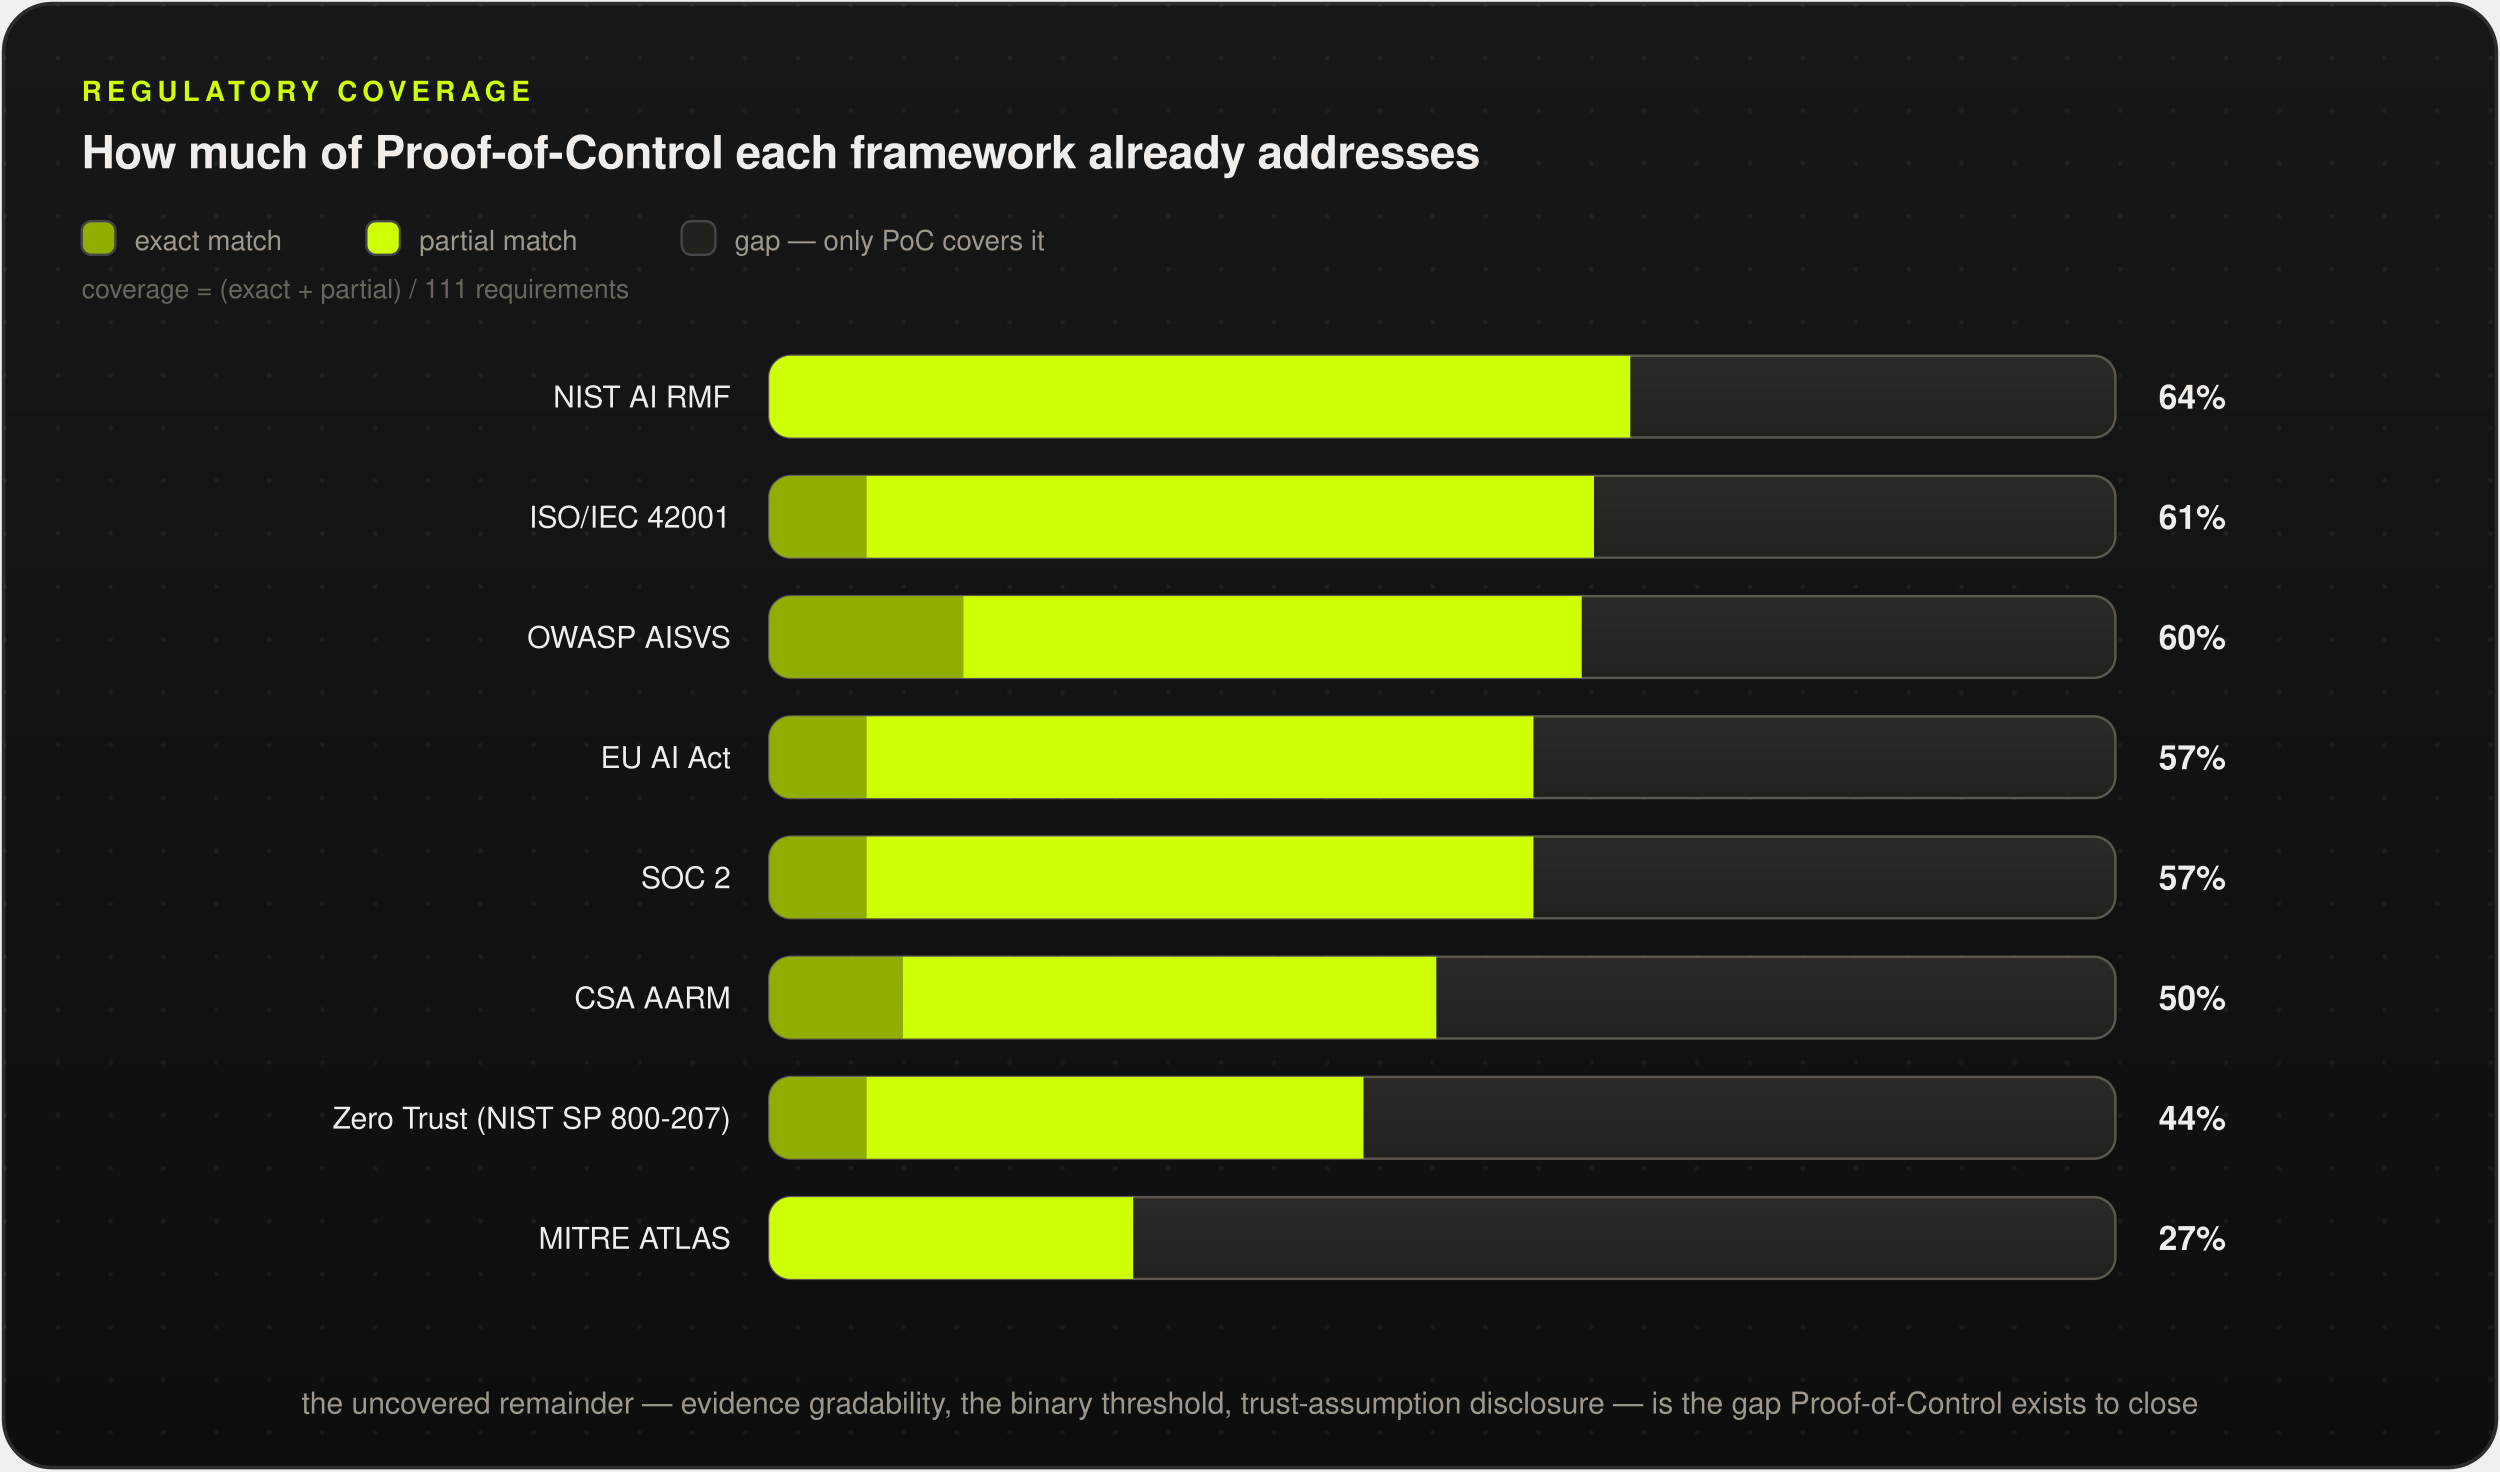
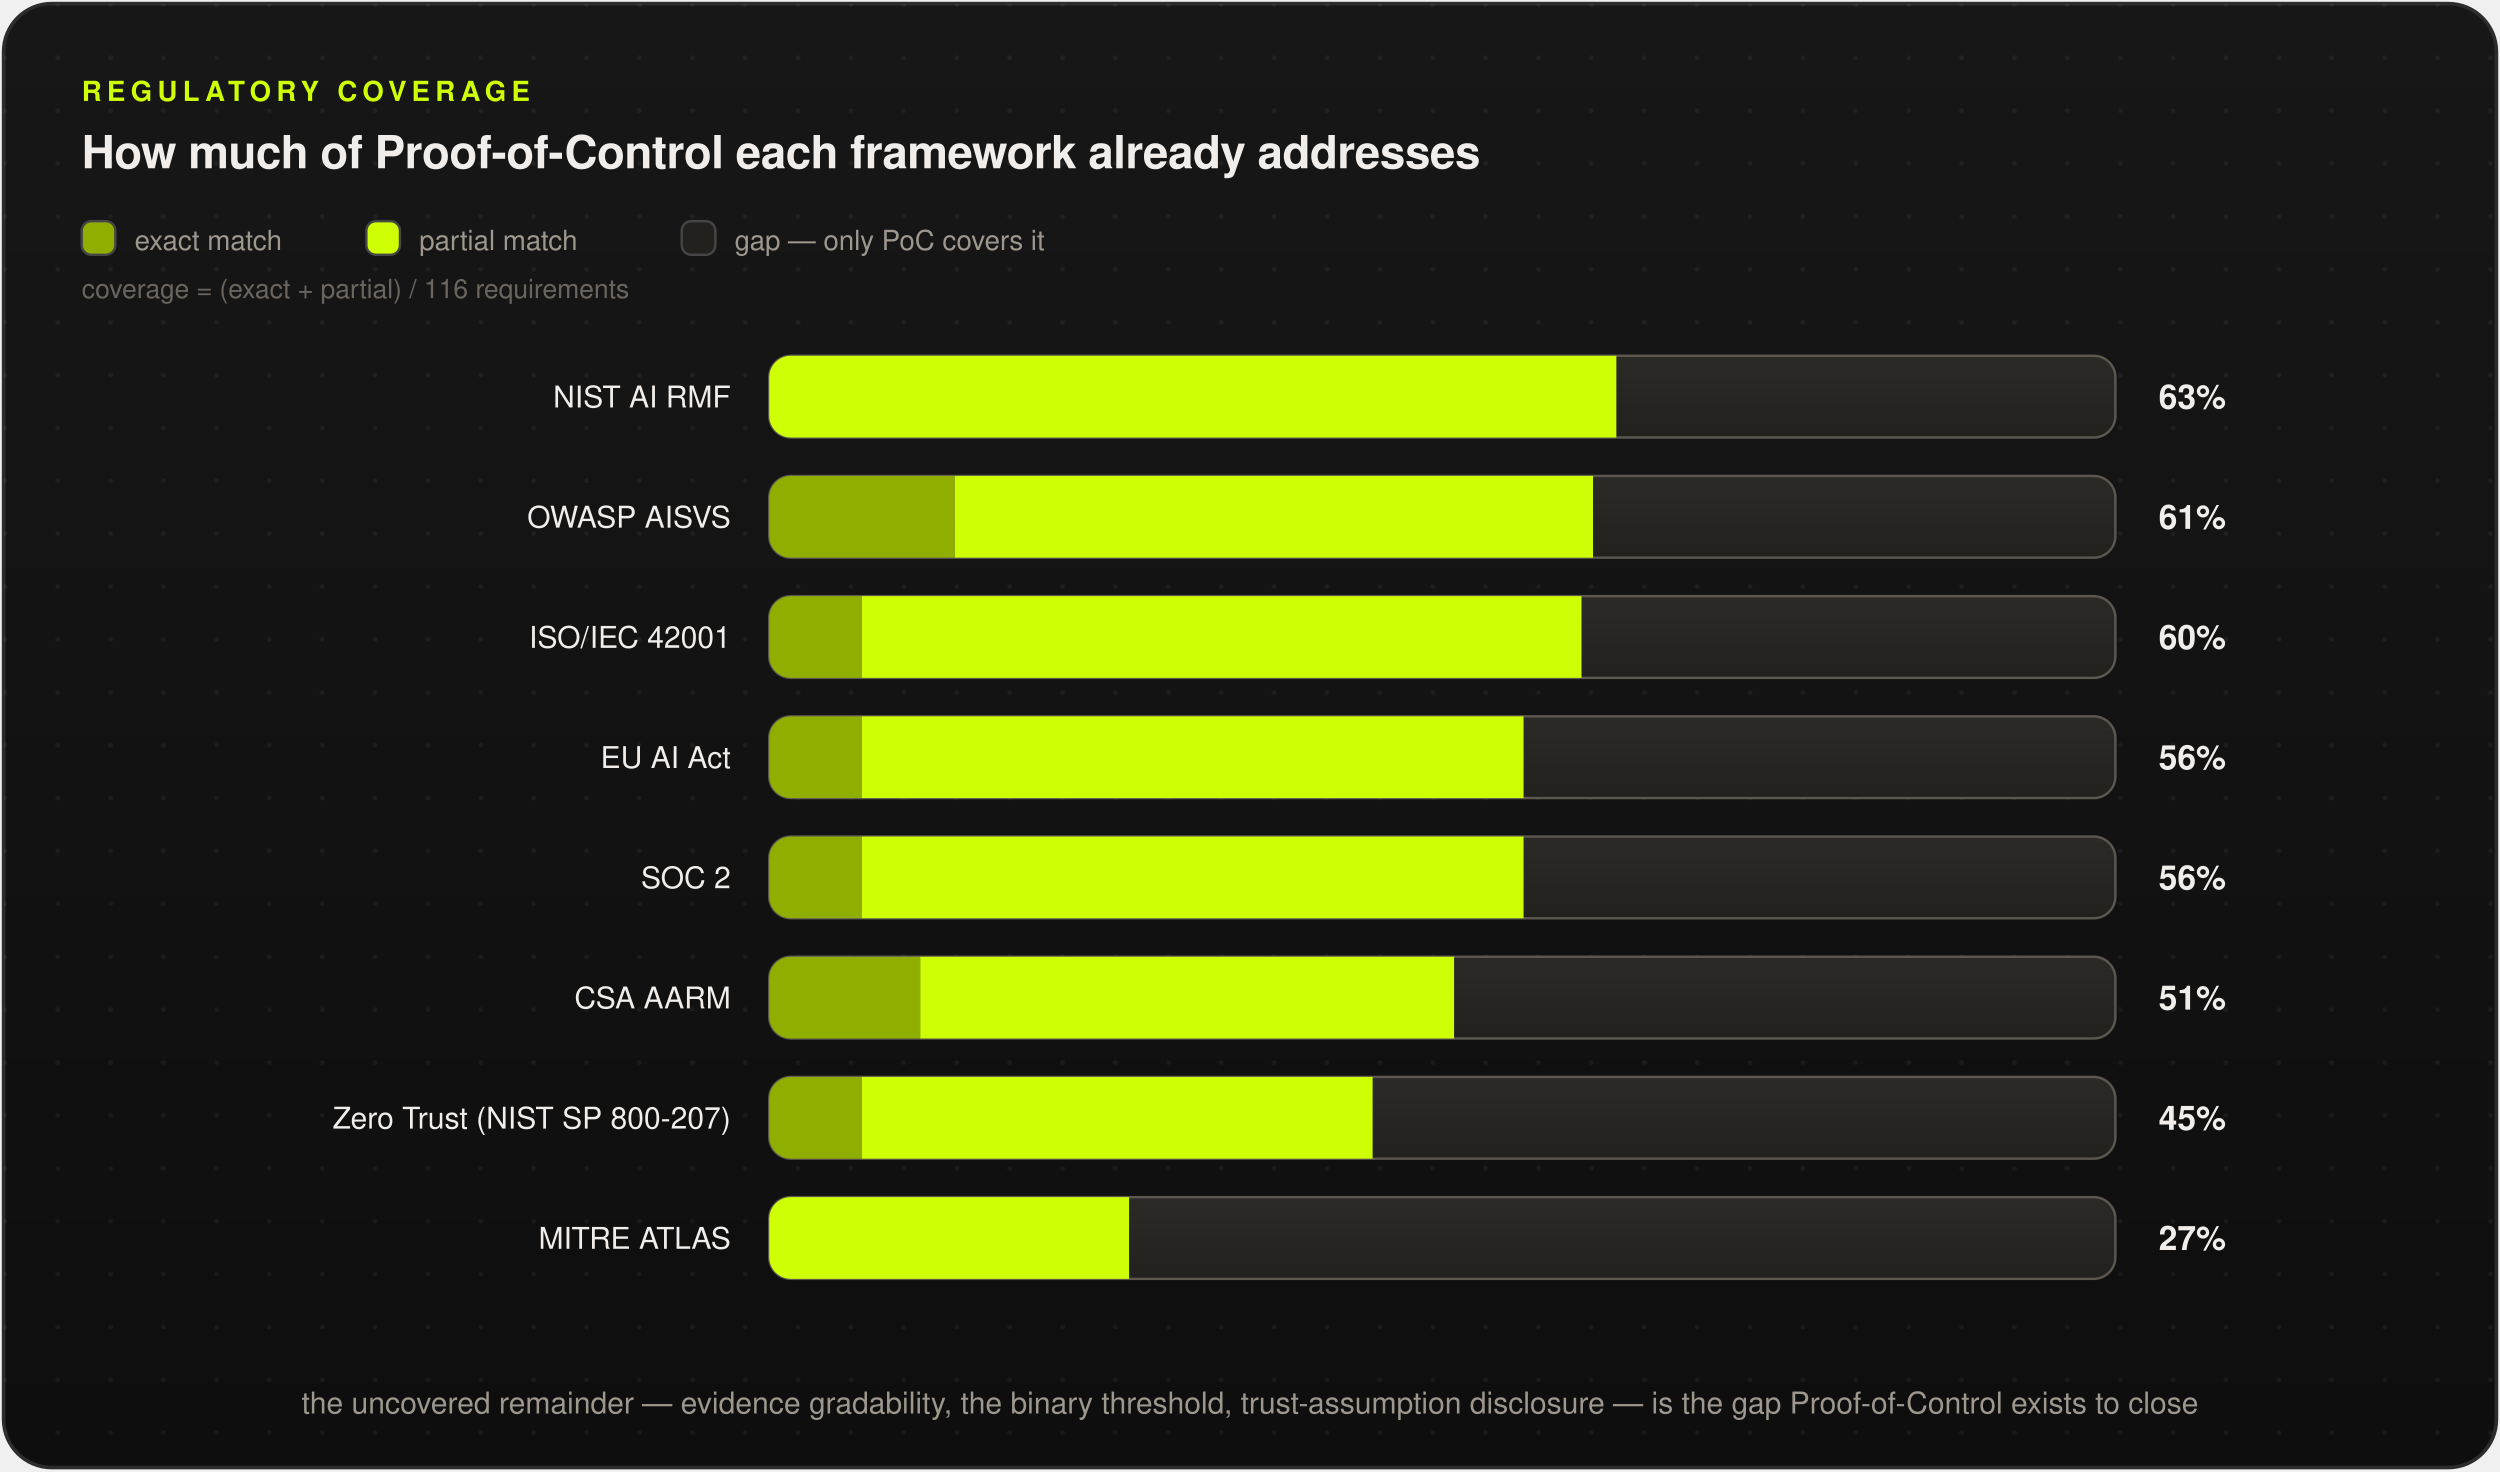
<svg xmlns="http://www.w3.org/2000/svg" width="1040" height="612" viewBox="0 0 1040 612" font-family="Montserrat,'Source Sans 3',-apple-system,'Segoe UI',Helvetica,Arial,sans-serif">
  <defs>
    <linearGradient id="gPanel" x1="0" y1="0" x2="0" y2="1">
      <stop offset="0" stop-color="#171717" />
      <stop offset="1" stop-color="#0e0e0e" />
    </linearGradient>
    <linearGradient id="gCard" x1="0" y1="0" x2="0" y2="1">
      <stop offset="0" stop-color="#242424" />
      <stop offset="1" stop-color="#1b1b1b" />
    </linearGradient>
    <linearGradient id="gWarm" x1="0" y1="0" x2="0" y2="1">
      <stop offset="0" stop-color="#2b2a26" />
      <stop offset="1" stop-color="#22211e" />
    </linearGradient>
    <linearGradient id="gLime" x1="0" y1="0" x2="0" y2="1">
      <stop offset="0" stop-color="#e3ff66" />
      <stop offset="1" stop-color="#c6f500" />
    </linearGradient>
    <linearGradient id="gTint" x1="0" y1="0" x2="0" y2="1">
      <stop offset="0" stop-color="#2a3608" />
      <stop offset="1" stop-color="#1e2704" />
    </linearGradient>
    <linearGradient id="gRed" x1="0" y1="0" x2="0" y2="1">
      <stop offset="0" stop-color="#361417" />
      <stop offset="1" stop-color="#280f12" />
    </linearGradient>
    <linearGradient id="gInk" x1="0" y1="0" x2="0" y2="1">
      <stop offset="0" stop-color="#e3ff66" />
      <stop offset="1" stop-color="#cfff04" />
    </linearGradient>
    <linearGradient id="gGate" x1="0" y1="0" x2="0" y2="1">
      <stop offset="0" stop-color="#222222" />
      <stop offset="1" stop-color="#151515" />
    </linearGradient>
    <filter id="fShadow" x="-30%" y="-30%" width="160%" height="170%">
      <feDropShadow dx="0" dy="2.5" stdDeviation="4" flood-color="#000000" flood-opacity="0.55" />
    </filter>
    <filter id="fGlow" x="-60%" y="-60%" width="220%" height="220%">
      <feDropShadow dx="0" dy="0" stdDeviation="3.5" flood-color="#cfff04" flood-opacity="0.55" />
    </filter>
    <pattern id="pGrid" width="22" height="22" patternUnits="userSpaceOnUse">
      <circle cx="2" cy="2" r="1" fill="#ffffff" opacity="0.05" />
    </pattern>
  </defs>
  <rect x="1.5" y="1.5" width="1037" height="609" rx="20" fill="url(#gPanel)" stroke="#2c2c2c" stroke-width="1.5" />
  <rect x="1.5" y="1.5" width="1037" height="609" rx="20" fill="url(#pGrid)" />
  <text x="34" y="42" font-size="11.5" font-weight="700" letter-spacing="2.2" fill="#cfff04">REGULATORY COVERAGE</text>
  <text x="34" y="70" font-size="19" font-weight="700" letter-spacing="-0.2" fill="#f0edea">How much of Proof-of-Control each framework already addresses</text>
  <rect x="34" y="92" width="14" height="14" rx="4" fill="#8fae00" stroke="#454545" />
  <text x="56" y="104" font-size="11.5" fill="#9d978e" text-anchor="start">exact match</text>
  <rect x="152.4" y="92" width="14" height="14" rx="4" fill="#cfff04" stroke="#454545" />
  <text x="174.4" y="104" font-size="11.5" fill="#9d978e" text-anchor="start">partial match</text>
  <rect x="283.6" y="92" width="14" height="14" rx="4" fill="#22211e" stroke="#454545" />
  <text x="305.6" y="104" font-size="11.5" fill="#9d978e" text-anchor="start">gap — only PoC covers it</text>
-   <text x="34" y="124" font-size="11" fill="#6a665f" text-anchor="start">coverage = (exact + partial) / 111 requirements</text>
+   <text x="34" y="124" font-size="11" fill="#6a665f" text-anchor="start">coverage = (exact + partial) / 116 requirements</text>
  <text x="304" y="169.5" font-size="12.5" fill="#f0edea" text-anchor="end">NIST AI RMF</text>
  <clipPath id="clip0">
    <rect x="320" y="148" width="560" height="34" rx="9" />
  </clipPath>
  <rect x="320" y="148" width="560" height="34" rx="9" fill="url(#gWarm)" stroke="#5c5850" />
-   <rect x="320.0" y="148" width="358.2" height="34" fill="#cfff04" clip-path="url(#clip0)" />
-   <text x="898" y="170.0" font-size="14" fill="#f0edea" text-anchor="start" font-weight="700">64%</text>
-   <text x="304" y="219.5" font-size="12.5" fill="#f0edea" text-anchor="end">ISO/IEC 42001</text>
+   <rect x="320.0" y="148" width="352.4" height="34" fill="#cfff04" clip-path="url(#clip0)" />
+   <text x="898" y="170.0" font-size="14" fill="#f0edea" text-anchor="start" font-weight="700">63%</text>
+   <text x="304" y="219.5" font-size="12.5" fill="#f0edea" text-anchor="end">OWASP AISVS</text>
  <clipPath id="clip1">
    <rect x="320" y="198" width="560" height="34" rx="9" />
  </clipPath>
  <rect x="320" y="198" width="560" height="34" rx="9" fill="url(#gWarm)" stroke="#5c5850" />
-   <rect x="320" y="198" width="40.4" height="34" fill="#8fae00" clip-path="url(#clip1)" />
-   <rect x="360.4" y="198" width="302.7" height="34" fill="#cfff04" clip-path="url(#clip1)" />
+   <rect x="320" y="198" width="77.2" height="34" fill="#8fae00" clip-path="url(#clip1)" />
+   <rect x="397.2" y="198" width="265.5" height="34" fill="#cfff04" clip-path="url(#clip1)" />
  <text x="898" y="220.0" font-size="14" fill="#f0edea" text-anchor="start" font-weight="700">61%</text>
-   <text x="304" y="269.5" font-size="12.5" fill="#f0edea" text-anchor="end">OWASP AISVS</text>
+   <text x="304" y="269.5" font-size="12.5" fill="#f0edea" text-anchor="end">ISO/IEC 42001</text>
  <clipPath id="clip2">
    <rect x="320" y="248" width="560" height="34" rx="9" />
  </clipPath>
  <rect x="320" y="248" width="560" height="34" rx="9" fill="url(#gWarm)" stroke="#5c5850" />
-   <rect x="320" y="248" width="80.7" height="34" fill="#8fae00" clip-path="url(#clip2)" />
-   <rect x="400.7" y="248" width="257.3" height="34" fill="#cfff04" clip-path="url(#clip2)" />
+   <rect x="320" y="248" width="38.6" height="34" fill="#8fae00" clip-path="url(#clip2)" />
+   <rect x="358.6" y="248" width="299.3" height="34" fill="#cfff04" clip-path="url(#clip2)" />
  <text x="898" y="270.0" font-size="14" fill="#f0edea" text-anchor="start" font-weight="700">60%</text>
  <text x="304" y="319.5" font-size="12.5" fill="#f0edea" text-anchor="end">EU AI Act</text>
  <clipPath id="clip3">
    <rect x="320" y="298" width="560" height="34" rx="9" />
  </clipPath>
  <rect x="320" y="298" width="560" height="34" rx="9" fill="url(#gWarm)" stroke="#5c5850" />
-   <rect x="320" y="298" width="40.4" height="34" fill="#8fae00" clip-path="url(#clip3)" />
-   <rect x="360.4" y="298" width="277.5" height="34" fill="#cfff04" clip-path="url(#clip3)" />
-   <text x="898" y="320.0" font-size="14" fill="#f0edea" text-anchor="start" font-weight="700">57%</text>
+   <rect x="320" y="298" width="38.6" height="34" fill="#8fae00" clip-path="url(#clip3)" />
+   <rect x="358.6" y="298" width="275.2" height="34" fill="#cfff04" clip-path="url(#clip3)" />
+   <text x="898" y="320.0" font-size="14" fill="#f0edea" text-anchor="start" font-weight="700">56%</text>
  <text x="304" y="369.5" font-size="12.5" fill="#f0edea" text-anchor="end">SOC 2</text>
  <clipPath id="clip4">
    <rect x="320" y="348" width="560" height="34" rx="9" />
  </clipPath>
  <rect x="320" y="348" width="560" height="34" rx="9" fill="url(#gWarm)" stroke="#5c5850" />
-   <rect x="320" y="348" width="40.4" height="34" fill="#8fae00" clip-path="url(#clip4)" />
-   <rect x="360.4" y="348" width="277.5" height="34" fill="#cfff04" clip-path="url(#clip4)" />
-   <text x="898" y="370.0" font-size="14" fill="#f0edea" text-anchor="start" font-weight="700">57%</text>
+   <rect x="320" y="348" width="38.6" height="34" fill="#8fae00" clip-path="url(#clip4)" />
+   <rect x="358.6" y="348" width="275.2" height="34" fill="#cfff04" clip-path="url(#clip4)" />
+   <text x="898" y="370.0" font-size="14" fill="#f0edea" text-anchor="start" font-weight="700">56%</text>
  <text x="304" y="419.5" font-size="12.5" fill="#f0edea" text-anchor="end">CSA AARM</text>
  <clipPath id="clip5">
    <rect x="320" y="398" width="560" height="34" rx="9" />
  </clipPath>
  <rect x="320" y="398" width="560" height="34" rx="9" fill="url(#gWarm)" stroke="#5c5850" />
-   <rect x="320" y="398" width="55.5" height="34" fill="#8fae00" clip-path="url(#clip5)" />
-   <rect x="375.5" y="398" width="222.0" height="34" fill="#cfff04" clip-path="url(#clip5)" />
-   <text x="898" y="420.0" font-size="14" fill="#f0edea" text-anchor="start" font-weight="700">50%</text>
+   <rect x="320" y="398" width="62.8" height="34" fill="#8fae00" clip-path="url(#clip5)" />
+   <rect x="382.8" y="398" width="222.1" height="34" fill="#cfff04" clip-path="url(#clip5)" />
+   <text x="898" y="420.0" font-size="14" fill="#f0edea" text-anchor="start" font-weight="700">51%</text>
  <text x="304" y="469.5" font-size="12.5" fill="#f0edea" text-anchor="end">Zero Trust (NIST SP 800-207)</text>
  <clipPath id="clip6">
    <rect x="320" y="448" width="560" height="34" rx="9" />
  </clipPath>
  <rect x="320" y="448" width="560" height="34" rx="9" fill="url(#gWarm)" stroke="#5c5850" />
-   <rect x="320" y="448" width="40.4" height="34" fill="#8fae00" clip-path="url(#clip6)" />
-   <rect x="360.4" y="448" width="206.8" height="34" fill="#cfff04" clip-path="url(#clip6)" />
-   <text x="898" y="470.0" font-size="14" fill="#f0edea" text-anchor="start" font-weight="700">44%</text>
+   <rect x="320" y="448" width="38.6" height="34" fill="#8fae00" clip-path="url(#clip6)" />
+   <rect x="358.6" y="448" width="212.4" height="34" fill="#cfff04" clip-path="url(#clip6)" />
+   <text x="898" y="470.0" font-size="14" fill="#f0edea" text-anchor="start" font-weight="700">45%</text>
  <text x="304" y="519.5" font-size="12.5" fill="#f0edea" text-anchor="end">MITRE ATLAS</text>
  <clipPath id="clip7">
    <rect x="320" y="498" width="560" height="34" rx="9" />
  </clipPath>
  <rect x="320" y="498" width="560" height="34" rx="9" fill="url(#gWarm)" stroke="#5c5850" />
-   <rect x="320.0" y="498" width="151.4" height="34" fill="#cfff04" clip-path="url(#clip7)" />
+   <rect x="320.0" y="498" width="149.7" height="34" fill="#cfff04" clip-path="url(#clip7)" />
  <text x="898" y="520.0" font-size="14" fill="#f0edea" text-anchor="start" font-weight="700">27%</text>
  <text x="520.0" y="588" font-size="12.5" fill="#9d978e" text-anchor="middle">the uncovered remainder — evidence gradability, the binary threshold, trust-assumption disclosure — is the gap Proof-of-Control exists to close</text>
</svg>
